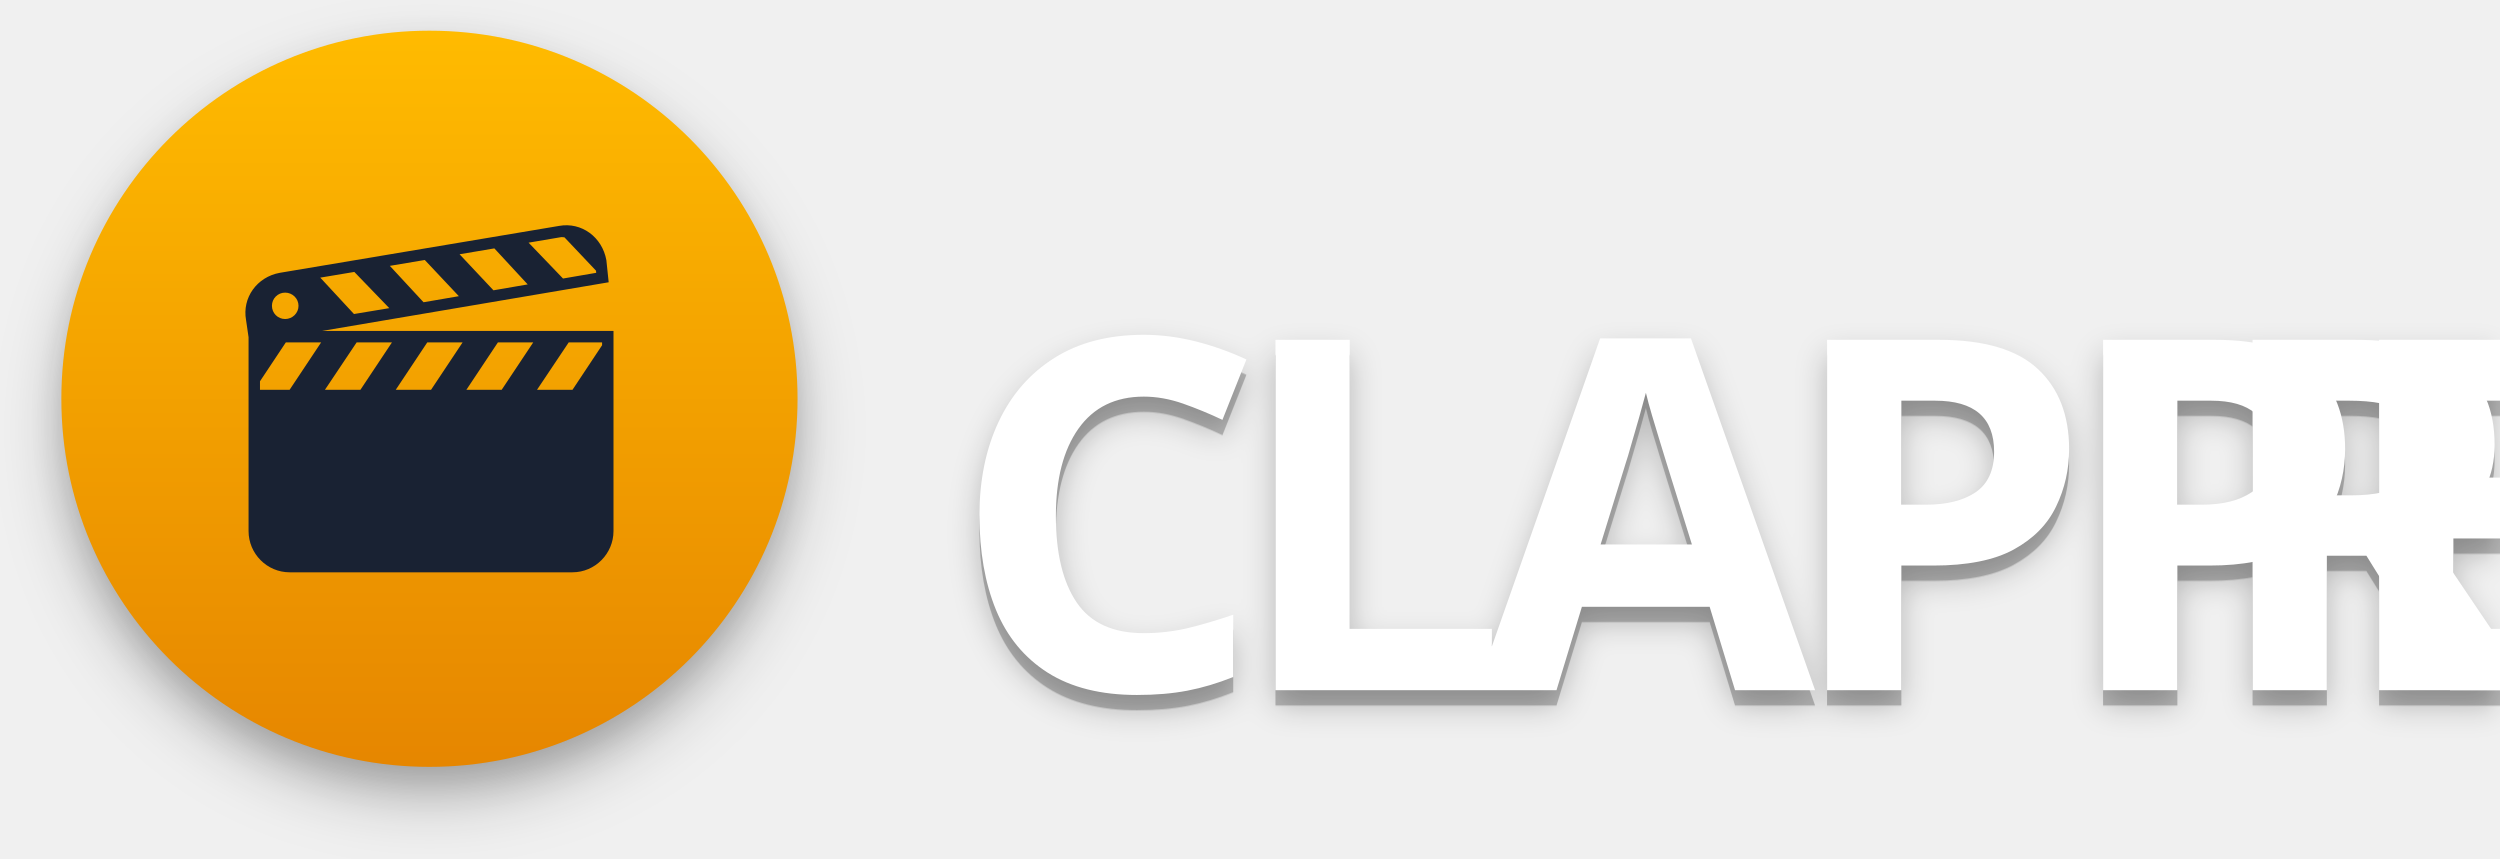
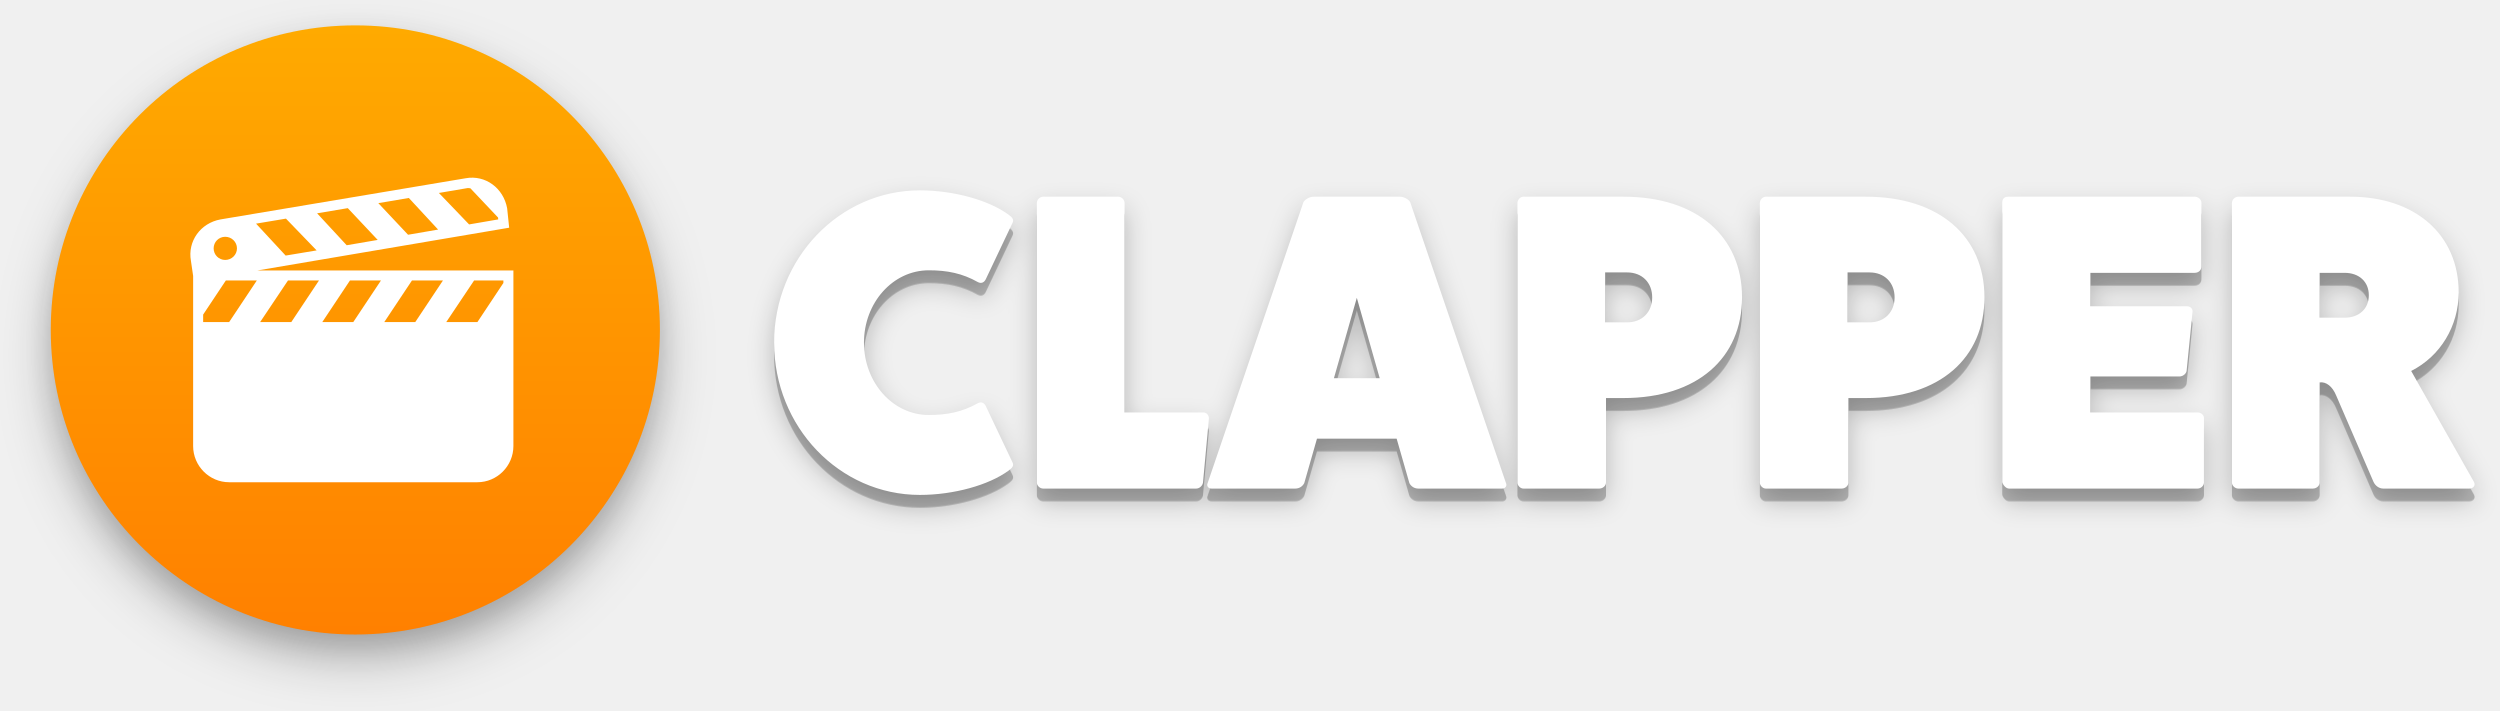
- <svg xmlns="http://www.w3.org/2000/svg" xmlns:xlink="http://www.w3.org/1999/xlink" width="163px" height="56px" viewBox="0 0 163 56" version="1.1">
+ <svg xmlns="http://www.w3.org/2000/svg" xmlns:xlink="http://www.w3.org/1999/xlink" width="197px" height="56px" viewBox="0 0 197 56" version="1.1">
  <defs>
-     <text id="text-1" font-family="Oswald-Bold, Oswald" font-size="32" font-weight="bold" line-spacing="38" letter-spacing="-2.1" fill="#FFFFFF">
-       <tspan x="58" y="43">CLAPPE</tspan>
-       <tspan x="139.994" y="43">R</tspan>
-     </text>
-     <filter x="-50%" y="-50%" width="200%" height="200%" filterUnits="objectBoundingBox" id="filter-2">
+     <path d="M73.697,30.033 C73.564,29.733 73.33,29.633 73.063,29.767 C71.827,30.467 70.625,30.7 69.189,30.7 C66.35,30.7 64.08,28.133 64.08,25 C64.08,21.867 66.35,19.3 69.189,19.3 C70.625,19.3 71.827,19.533 73.063,20.233 C73.33,20.367 73.564,20.267 73.697,19.967 L75.801,15.533 C75.901,15.3 75.768,15.133 75.5,14.933 C73.931,13.767 71.126,13 68.488,13 C62.143,13 57,18.367 57,25 C57,31.633 62.143,37 68.488,37 C71.126,37 73.931,36.233 75.5,35.067 C75.768,34.867 75.901,34.7 75.801,34.467 L73.697,30.033 Z M84.617,30.5 L90.828,30.5 C91.062,30.5 91.262,30.7 91.262,30.967 L90.795,36.033 C90.762,36.267 90.528,36.5 90.261,36.5 L78.205,36.5 C77.938,36.5 77.704,36.267 77.704,36.033 L77.704,14 C77.704,13.733 77.938,13.5 78.205,13.5 L84.116,13.5 C84.383,13.5 84.617,13.733 84.617,14 L84.617,30.5 Z M107.125,13.933 L114.672,36.067 C114.772,36.267 114.638,36.5 114.371,36.5 L107.759,36.5 C107.459,36.5 107.192,36.333 107.058,36.067 L106.056,32.567 L99.778,32.567 L98.776,36.067 C98.643,36.333 98.375,36.5 98.075,36.5 L91.463,36.5 C91.196,36.5 91.062,36.267 91.162,36.067 L98.709,13.933 C98.81,13.733 99.177,13.5 99.511,13.5 L106.323,13.5 C106.657,13.5 107.025,13.733 107.125,13.933 Z M104.72,27.8 L102.917,21.467 L101.114,27.8 L104.72,27.8 Z M116.041,13.5 L123.922,13.5 C129.766,13.5 133.272,16.667 133.272,21.433 C133.272,26.2 129.766,29.367 123.922,29.367 L122.553,29.367 L122.553,36.033 C122.553,36.267 122.319,36.5 122.019,36.5 L116.041,36.5 C115.807,36.5 115.574,36.267 115.574,36.033 L115.574,14 C115.574,13.733 115.807,13.5 116.041,13.5 Z M122.486,23.4 L124.223,23.4 C125.391,23.4 126.193,22.6 126.193,21.433 C126.193,20.267 125.391,19.467 124.223,19.467 L122.486,19.467 L122.486,23.4 Z M135.143,13.5 L143.024,13.5 C148.868,13.5 152.374,16.667 152.374,21.433 C152.374,26.2 148.868,29.367 143.024,29.367 L141.654,29.367 L141.654,36.033 C141.654,36.267 141.421,36.5 141.12,36.5 L135.143,36.5 C134.909,36.5 134.675,36.267 134.675,36.033 L134.675,14 C134.675,13.733 134.909,13.5 135.143,13.5 Z M141.588,23.4 L143.324,23.4 C144.493,23.4 145.294,22.6 145.294,21.433 C145.294,20.267 144.493,19.467 143.324,19.467 L141.588,19.467 L141.588,23.4 Z M160.723,30.5 L160.723,27.667 L167.735,27.667 C168.036,27.667 168.27,27.433 168.303,27.233 L168.771,22.567 C168.804,22.367 168.637,22.133 168.336,22.133 L160.723,22.133 L160.723,19.5 L168.938,19.5 C169.238,19.5 169.472,19.3 169.472,19 L169.472,13.967 C169.472,13.733 169.238,13.5 168.938,13.5 L154.244,13.5 C153.943,13.5 153.777,13.667 153.777,13.967 L153.777,36 C153.843,36.233 154.077,36.5 154.311,36.5 L169.171,36.5 C169.438,36.5 169.672,36.267 169.672,36.033 L169.672,30.933 C169.672,30.7 169.438,30.5 169.171,30.5 L160.723,30.5 Z M186.002,27.233 L190.944,35.967 C191.111,36.267 190.878,36.5 190.577,36.5 L183.798,36.5 C183.464,36.5 183.163,36.267 183.03,35.967 L180.091,29.167 C179.791,28.433 179.29,28.067 178.789,28.133 L178.789,36.033 C178.789,36.267 178.555,36.5 178.255,36.5 L172.377,36.5 C172.11,36.5 171.876,36.267 171.876,36.033 L171.876,14 C171.876,13.733 172.11,13.5 172.377,13.5 L181.193,13.5 C186.336,13.5 189.742,16.5 189.742,21.033 C189.742,23.7 188.306,26.067 186.002,27.233 Z M178.789,23.033 L180.759,23.033 C181.894,23.033 182.663,22.333 182.663,21.267 C182.663,20.2 181.894,19.5 180.759,19.5 L178.789,19.5 L178.789,23.033 Z" id="path-1" />
+     <filter x="-2.6%" y="-10.4%" width="105.2%" height="133.3%" filterUnits="objectBoundingBox" id="filter-2">
      <feOffset dx="0" dy="1" in="SourceAlpha" result="shadowOffsetOuter1" />
      <feGaussianBlur stdDeviation="1" in="shadowOffsetOuter1" result="shadowBlurOuter1" />
      <feColorMatrix values="0 0 0 0 0   0 0 0 0 0   0 0 0 0 0  0 0 0 0.24 0" type="matrix" in="shadowBlurOuter1" result="shadowMatrixOuter1" />
      <feOffset dx="0" dy="1" in="SourceAlpha" result="shadowOffsetOuter2" />
      <feColorMatrix values="0 0 0 0 0   0 0 0 0 0   0 0 0 0 0  0 0 0 0.24 0" type="matrix" in="shadowOffsetOuter2" result="shadowMatrixOuter2" />
      <feMerge>
        <feMergeNode in="shadowMatrixOuter1" />
        <feMergeNode in="shadowMatrixOuter2" />
      </feMerge>
    </filter>
    <linearGradient x1="50%" y1="0%" x2="50%" y2="100%" id="linearGradient-3">
-       <stop stop-color="#FFBB00" offset="0%" />
-       <stop stop-color="#E68600" offset="100%" />
+       <stop stop-color="#FFAA00" offset="0%" />
+       <stop stop-color="#FF8000" offset="100%" />
    </linearGradient>
    <circle id="path-4" cx="24" cy="24" r="24" />
-     <filter x="-50%" y="-50%" width="200%" height="200%" filterUnits="objectBoundingBox" id="filter-5">
+     <filter x="-18.8%" y="-12.5%" width="137.5%" height="137.5%" filterUnits="objectBoundingBox" id="filter-5">
      <feOffset dx="0" dy="2" in="SourceAlpha" result="shadowOffsetOuter1" />
      <feGaussianBlur stdDeviation="2" in="shadowOffsetOuter1" result="shadowBlurOuter1" />
      <feColorMatrix values="0 0 0 0 0   0 0 0 0 0   0 0 0 0 0  0 0 0 0.25 0" type="matrix" in="shadowBlurOuter1" result="shadowMatrixOuter1" />
      <feOffset dx="0" dy="1" in="SourceAlpha" result="shadowOffsetOuter2" />
      <feGaussianBlur stdDeviation="1" in="shadowOffsetOuter2" result="shadowBlurOuter2" />
      <feColorMatrix values="0 0 0 0 0   0 0 0 0 0   0 0 0 0 0  0 0 0 0.12 0" type="matrix" in="shadowBlurOuter2" result="shadowMatrixOuter2" />
      <feMerge>
        <feMergeNode in="shadowMatrixOuter1" />
        <feMergeNode in="shadowMatrixOuter2" />
      </feMerge>
    </filter>
  </defs>
  <g id="Clapper" stroke="none" stroke-width="1" fill="none" fill-rule="evenodd">
    <g id="Index" transform="translate(-26, -14)">
      <g id="clapper-logo" transform="translate(30, 16)">
-         <g id="CLAPPER" fill-opacity="1" fill="#FFFFFF">
-           <use filter="url(#filter-2)" xlink:href="#text-1" />
-           <use xlink:href="#text-1" />
+         <g id="CLAPPER">
+           <use fill="black" fill-opacity="1" filter="url(#filter-2)" xlink:href="#path-1" />
+           <use fill="#FFFFFF" fill-rule="evenodd" xlink:href="#path-1" />
        </g>
        <g id="clapper-icon">
          <g id="Oval-3">
            <use fill="black" fill-opacity="1" filter="url(#filter-5)" xlink:href="#path-4" />
            <use fill="url(#linearGradient-3)" fill-rule="evenodd" xlink:href="#path-4" />
          </g>
-           <path d="M32.453,12.729 L14.241,15.788 C12.755,16.058 11.778,17.41 12.043,18.87 L12.206,19.986 L12.206,32.627 C12.206,34.1 13.408,35.314 14.881,35.314 L33.325,35.314 C34.798,35.314 36,34.1 36,32.627 L36,19.579 L16.986,19.579 L35.686,16.404 C35.686,16.404 35.549,15.099 35.535,14.962 C35.262,13.453 33.912,12.464 32.453,12.729 Z M32.581,13.462 C32.657,13.448 32.727,13.478 32.802,13.474 L34.86,15.648 C34.866,15.707 34.866,15.731 34.872,15.788 L32.709,16.16 L30.464,13.822 L32.581,13.462 Z M28.232,14.195 L30.406,16.544 L28.173,16.928 L25.964,14.578 L28.232,14.195 Z M23.696,14.951 L25.917,17.311 L23.615,17.707 L21.417,15.334 L23.696,14.951 Z M19.102,15.73 L21.382,18.091 L19.079,18.474 L16.881,16.102 L19.102,15.73 Z M14.59,17.079 C15.068,17.079 15.462,17.462 15.463,17.939 C15.463,18.417 15.068,18.8 14.59,18.8 C14.113,18.8 13.73,18.417 13.73,17.939 C13.73,17.462 14.113,17.079 14.59,17.079 Z M14.637,20.323 L16.939,20.323 L14.881,23.417 L12.951,23.417 L12.951,22.859 L14.637,20.323 Z M19.254,20.323 L21.556,20.323 L19.498,23.417 L17.184,23.417 L19.254,20.323 Z M23.859,20.323 L26.162,20.323 L24.103,23.417 L21.801,23.417 L23.859,20.323 Z M28.464,20.323 L30.767,20.323 L28.708,23.417 L26.406,23.417 L28.464,20.323 Z M33.081,20.323 L35.256,20.323 L35.256,20.509 L33.325,23.417 L31.011,23.417 L33.081,20.323 Z" id="Shape" fill="#192233" />
+           <path d="M32.694,12.046 L13.377,15.29 C11.801,15.576 10.765,17.011 11.046,18.558 L11.219,19.743 L11.219,33.151 C11.219,34.713 12.493,36 14.056,36 L33.619,36 C35.181,36 36.456,34.713 36.456,33.151 L36.456,19.311 L16.288,19.311 L36.123,15.943 C36.123,15.943 35.978,14.559 35.963,14.414 C35.673,12.814 34.242,11.764 32.694,12.046 Z M32.83,12.823 C32.91,12.808 32.985,12.84 33.064,12.835 L35.247,15.142 C35.253,15.204 35.253,15.23 35.26,15.29 L32.965,15.684 L30.585,13.205 L32.83,12.823 Z M28.216,13.6 L30.523,16.091 L28.155,16.498 L25.811,14.007 L28.216,13.6 Z M23.406,14.402 L25.762,16.906 L23.319,17.325 L20.988,14.809 L23.406,14.402 Z M18.533,15.228 L20.951,17.732 L18.509,18.139 L16.177,15.623 L18.533,15.228 Z M13.747,16.659 C14.254,16.659 14.673,17.065 14.673,17.572 C14.673,18.078 14.254,18.484 13.747,18.484 C13.241,18.484 12.835,18.078 12.835,17.572 C12.835,17.065 13.241,16.659 13.747,16.659 Z M13.797,20.1 L16.239,20.1 L14.056,23.381 L12.008,23.381 L12.008,22.789 L13.797,20.1 Z M18.694,20.1 L21.136,20.1 L18.953,23.381 L16.498,23.381 L18.694,20.1 Z M23.578,20.1 L26.021,20.1 L23.837,23.381 L21.395,23.381 L23.578,20.1 Z M28.463,20.1 L30.905,20.1 L28.722,23.381 L26.28,23.381 L28.463,20.1 Z M33.36,20.1 L35.667,20.1 L35.667,20.298 L33.619,23.381 L31.164,23.381 L33.36,20.1 Z" id="Shape" fill="#FFFFFF" />
        </g>
      </g>
    </g>
  </g>
</svg>
